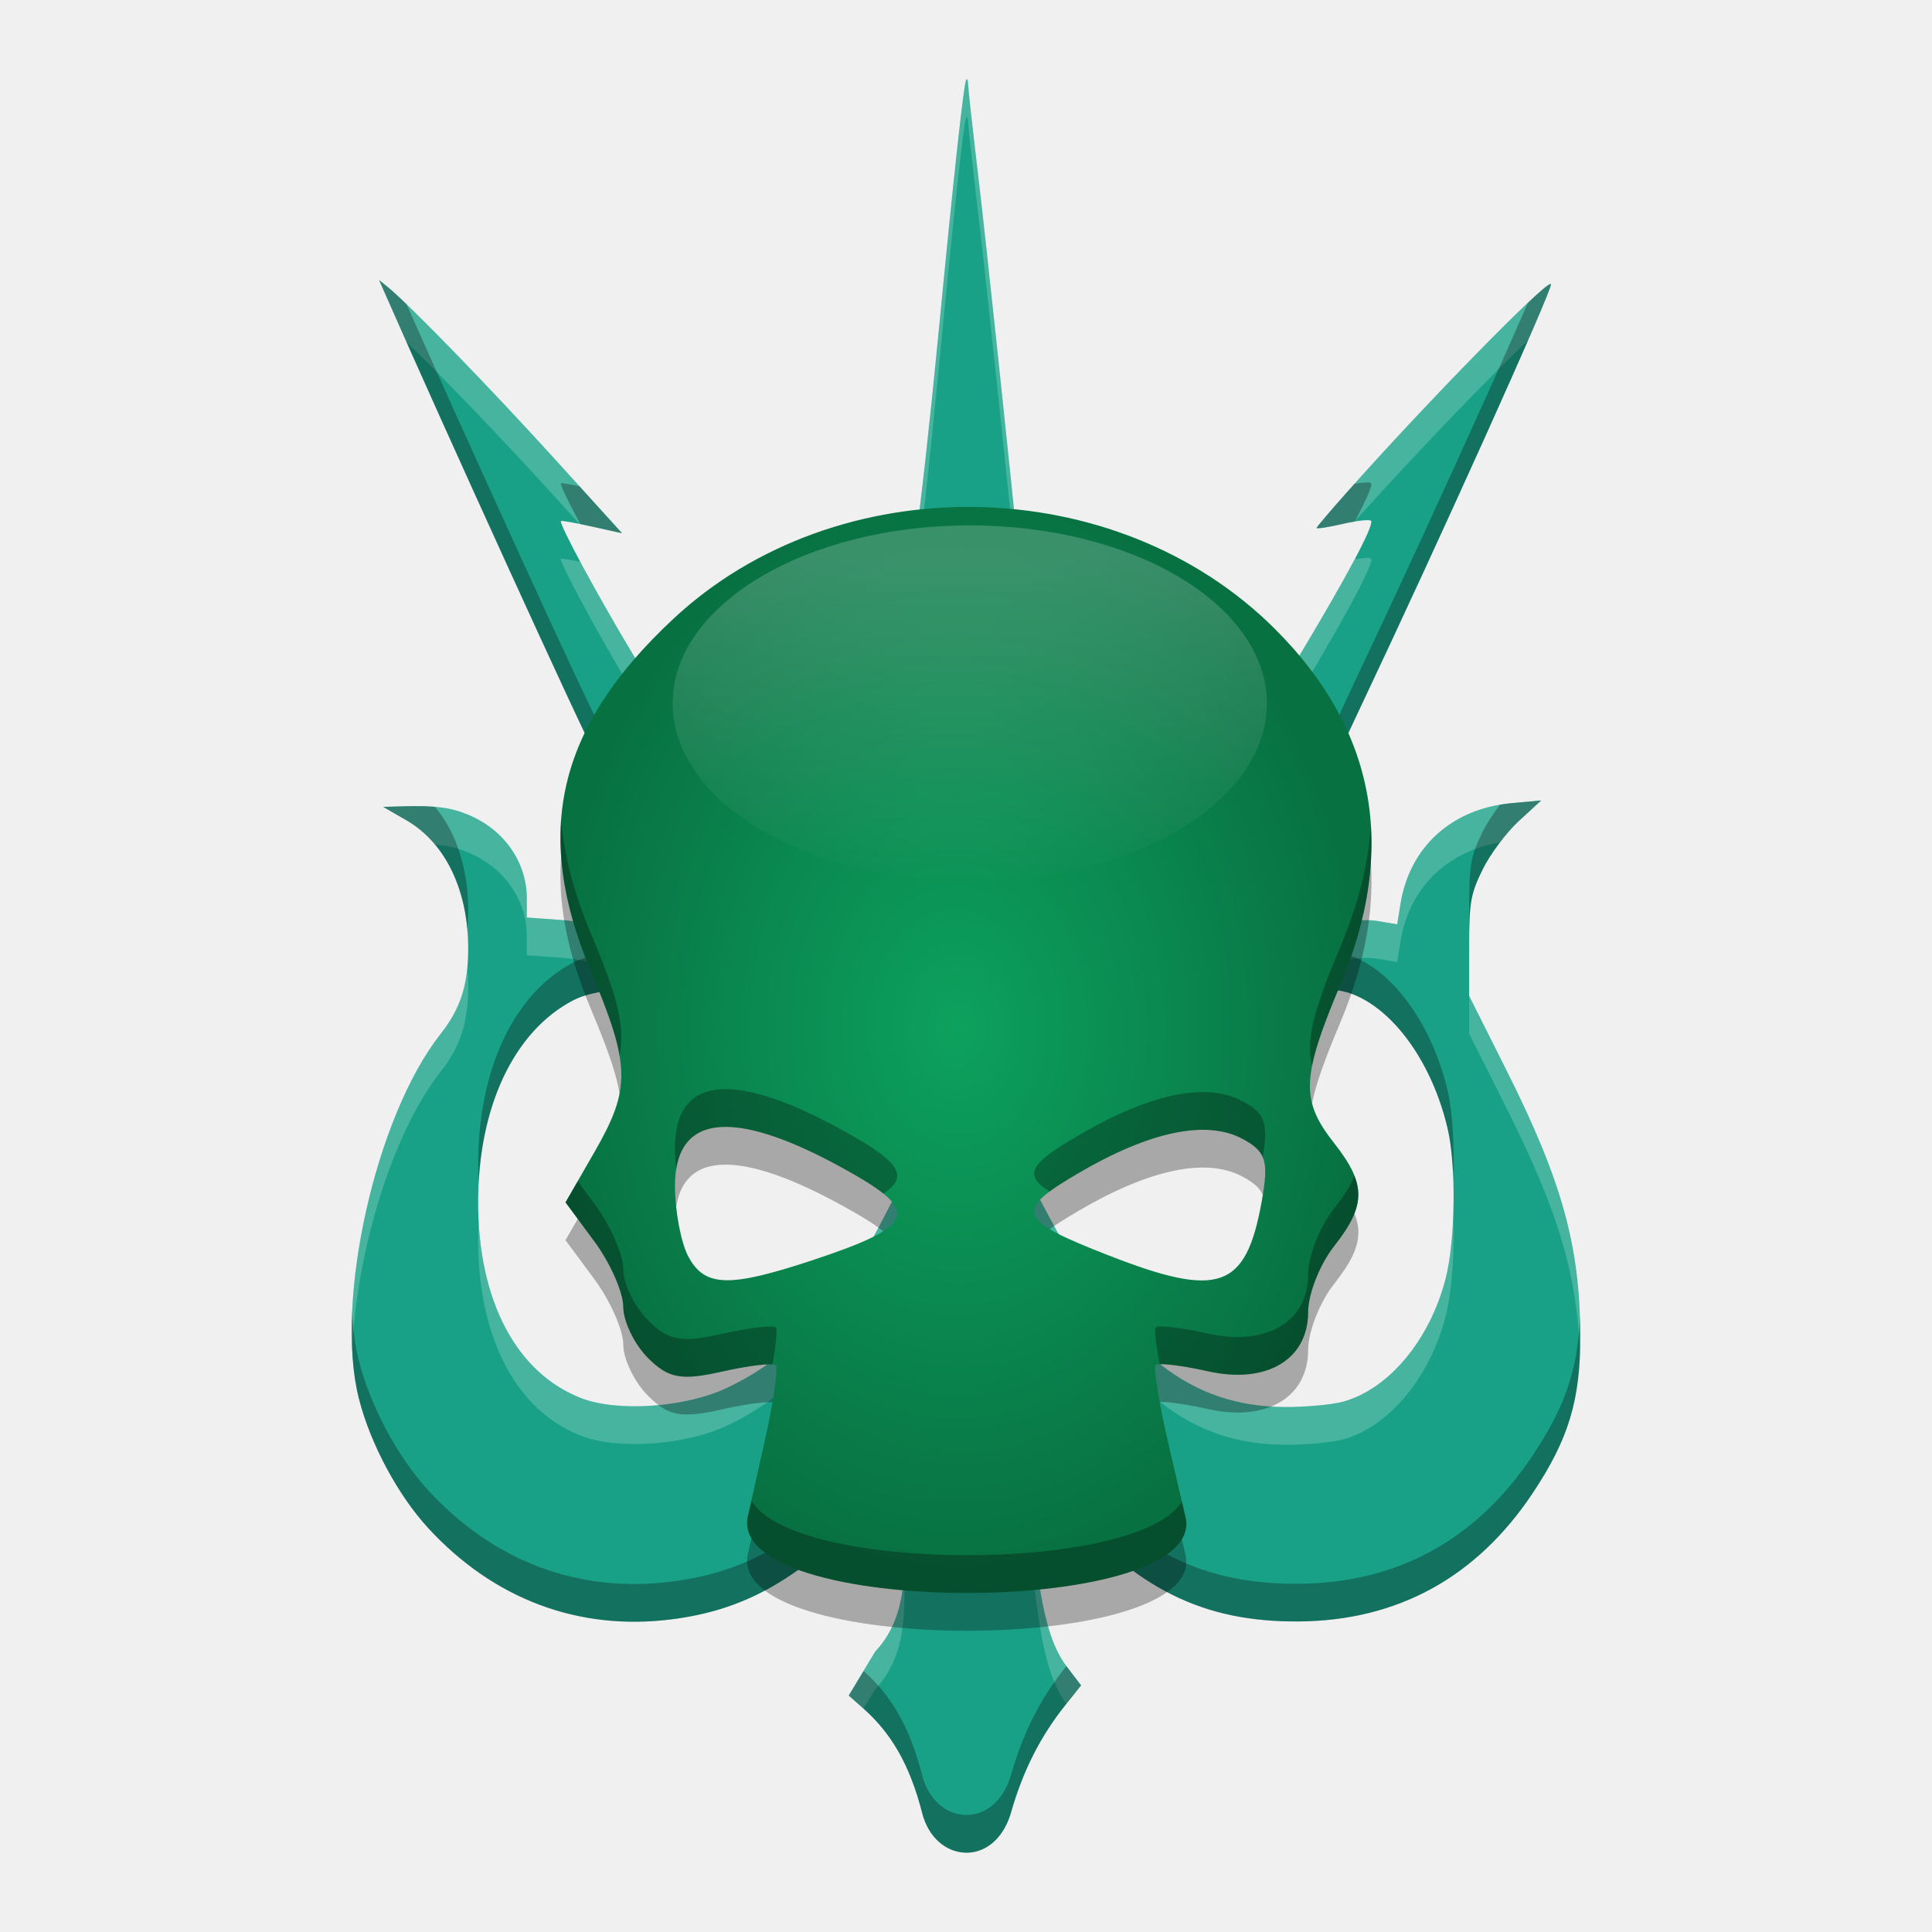
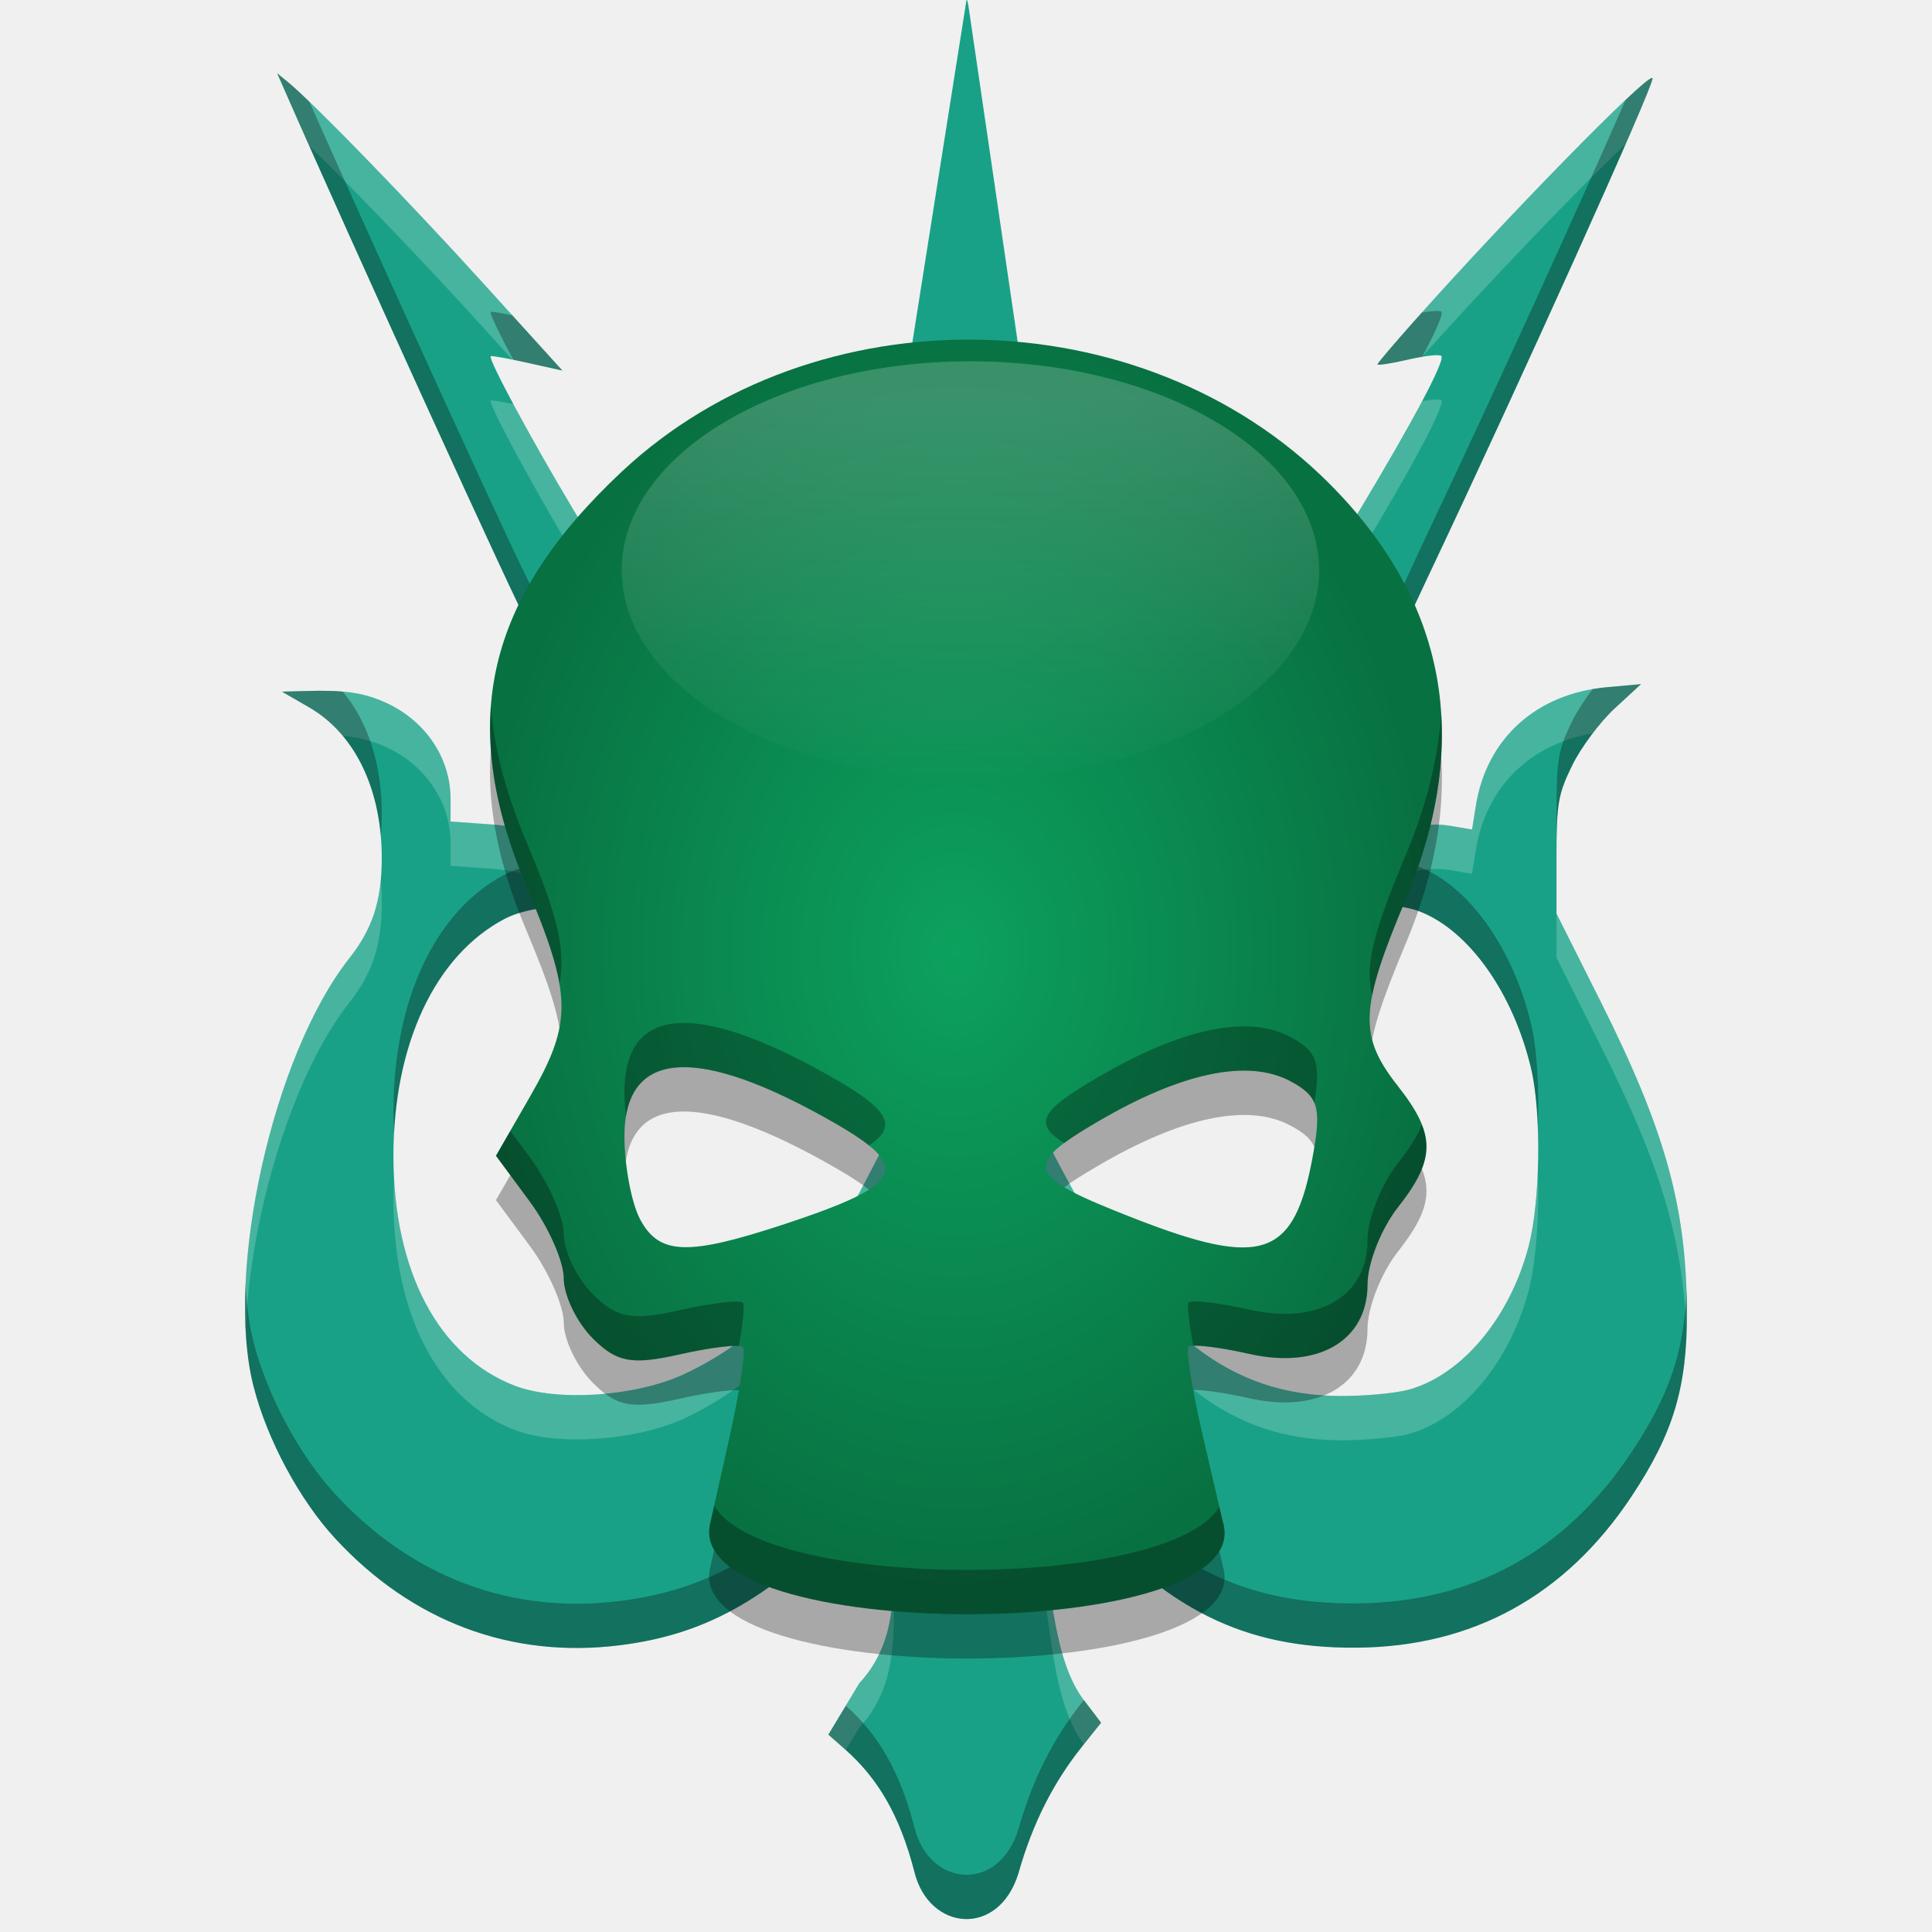
<svg xmlns="http://www.w3.org/2000/svg" width="512" height="512" version="1.1" viewBox="0 0 135.47 135.47">
  <defs>
-     <radialGradient id="a" cx="865.04" cy="108.8" r="28.436" gradientTransform="matrix(1 0 0 1.339 -797.96 -73.592)" gradientUnits="userSpaceOnUse">
+     <radialGradient id="a" cx="865.04" cy="108.8" r="28.436" gradientTransform="matrix(1.1736 0 0 1.5715 -948.25 -104.27)" gradientUnits="userSpaceOnUse">
      <stop stop-color="#0ca15e" offset="0" />
      <stop stop-color="#087142" offset="1" />
    </radialGradient>
-     <linearGradient id="b" x1="935.39" x2="935.39" y1="-51.138" y2="141.69" gradientTransform="matrix(.20004 0 0 .11982 -119.48 45.126)" gradientUnits="userSpaceOnUse">
+     <linearGradient id="b" x1="935.39" x2="935.39" y1="-51.138" y2="141.69" gradientTransform="matrix(.23477 0 0 .14062 -151.98 35.06)" gradientUnits="userSpaceOnUse">
      <stop stop-color="#fff" offset="0" />
      <stop stop-color="#fff" stop-opacity="0" offset="1" />
    </linearGradient>
  </defs>
-   <path d="m67.806 5.56c-0.013-0.008-0.03-0.004-0.046 0.012-0.17 0.17-0.869 6.552-1.983 18.106-0.537 5.565-1.232 11.827-1.544 13.914-0.729 4.865-0.712 5.685 0.162 7.729 0.396 0.928 1.156 2.871 1.688 4.319 1.207 3.284 1.491 3.827 1.829 3.49 0.144-0.144 0.89-1.766 1.658-3.604 2.097-5.022 2.338-5.879 2.156-7.686-1.091-10.832-2.592-24.968-3.15-29.656-0.384-3.23-0.698-6.066-0.698-6.301 0-0.176-0.029-0.299-0.071-0.322zm-41.224 14.073 0.342 0.781c4.162 9.499 14.231 31.575 14.813 32.477 0.143 0.222 1.015 0.093 3.081-0.461l2.881-0.772-0.425-0.832c-0.233-0.458-1.609-2.807-3.057-5.22-2.401-4.001-5.011-8.849-4.884-9.069 0.028-0.049 1.004 0.124 2.169 0.383l2.117 0.471-4.746-5.234c-4.403-4.856-10.162-10.788-11.654-12.004zm82.142 0.277c-0.533-0.012-8.644 8.27-14.248 14.57-1.163 1.307-2.133 2.447-2.156 2.533-0.023 0.086 0.799-0.038 1.826-0.276 1.027-0.238 1.925-0.332 1.996-0.208 0.192 0.332-1.656 3.815-4.864 9.164-1.564 2.608-2.906 4.972-2.981 5.252-0.125 0.467 0.104 0.575 2.713 1.274 1.568 0.42 2.878 0.673 2.91 0.562 0.032-0.111 0.664-1.481 1.404-3.044 5.584-11.793 13.46-29.271 13.428-29.799-1e-3 -0.018-0.012-0.027-0.028-0.027zm-0.659 36.217-2.042 0.185c-4.217 0.382-7.183 3.066-7.825 7.08l-0.226 1.42-1.306-0.22c-2.803-0.474-6.701 1.542-8.299 4.293-0.64 1.101-0.64 1.115 0 0.842 1.403-0.599 4.915-0.614 6.45-0.027 2.958 1.13 5.614 4.87 6.684 9.41 0.622 2.64 0.55 7.907-0.146 10.586-1.105 4.257-3.963 7.688-7.146 8.579-0.79 0.221-2.666 0.394-4.168 0.383-6.462-0.046-11.102-3.62-15.872-12.227-0.943-1.702-1.714-3.199-1.714-3.329l-9.188-0.236-1.551 2.988c-3.065 5.904-6.335 9.387-10.774 11.478-2.877 1.355-7.606 1.69-10.152 0.717-4.573-1.747-7.264-6.84-7.264-13.754 0-6.663 2.502-11.98 6.659-14.152 1.429-0.747 4.174-0.977 6.217-0.521 0.941 0.21 1.065 0.163 0.888-0.341-0.889-2.529-4.189-4.506-7.972-4.777l-2.377-0.17v-1.331c0-2.547-1.59-4.825-4.097-5.868-1.253-0.521-2.337-0.661-4.61-0.597l-1.366 0.039 1.62 0.936c2.768 1.599 4.371 4.962 4.341 9.108-0.017 2.49-0.562 4.137-1.941 5.888-4.55 5.773-7.454 18.751-5.722 25.565 0.805 3.168 2.744 6.781 4.88 9.095 4.58 4.962 10.504 7.188 16.984 6.384 5.063-0.629 8.75-2.664 13.61-7.517 1.672-1.669 3.088-2.985 3.149-2.924 0.061 0.061-0.046 1.085-0.237 2.276-0.475 2.951 0.744 7.29-2.19 10.429l-1.851 3.073 0.97 0.854c1.967 1.732 3.289 3.913 4.177 7.369 0.882 3.518 5.022 3.908 6.206 0.07 0.859-3.041 2.109-5.462 3.837-7.625l1.103-1.381-1.028-1.351c-1.915-2.515-1.966-7.329-2.692-10.886-0.642-3.141-0.64-4.355 2e-3 -3.316 0.152 0.246 1.18 1.481 2.285 2.742 5.298 6.048 9.963 8.375 16.693 8.327 6.936-0.049 12.483-3.095 16.422-9.02 2.512-3.778 3.338-6.531 3.321-11.052-0.024-6.275-1.294-10.841-5.164-18.553l-2.627-5.236v-3.472c0-3.102 0.1-3.677 0.946-5.398 0.52-1.06 1.656-2.581 2.524-3.381z" fill="#19a187" stroke-width=".341" />
-   <path d="m67.785 5.557c-0.008 0.002-0.016 7e-3 -0.024 0.015-0.169 0.17-0.869 6.552-1.983 18.105-0.537 5.565-1.232 11.827-1.544 13.914-0.483 3.228-0.636 4.674-0.431 5.879 0.085-0.842 0.228-1.877 0.431-3.233 0.313-2.087 1.007-8.349 1.544-13.914 1.115-11.554 1.814-17.936 1.983-18.105 0.016-0.016 0.032-0.02 0.046-0.012 0.042 0.023 0.071 0.146 0.071 0.322 0 0.235 0.314 3.071 0.698 6.301 0.547 4.597 1.998 18.253 3.083 28.997 0.143-0.72 0.138-1.282 0.067-1.987-1.091-10.832-2.592-24.969-3.15-29.656-0.384-3.23-0.698-6.066-0.698-6.301 0-0.176-0.029-0.299-0.071-0.322-0.007-0.004-0.014-0.005-0.022-0.003zm-41.202 14.076 0.342 0.781c0.453 1.035 1.002 2.271 1.576 3.561 2.349 2.256 6.791 6.877 10.374 10.828l1.751 1.932c0.271 0.055 0.565 0.116 0.877 0.186l2.117 0.471-4.745-5.234c-4.403-4.856-10.162-10.788-11.654-12.004zm82.142 0.278c-0.533-0.012-8.644 8.27-14.248 14.57-1.163 1.307-2.133 2.446-2.156 2.533-0.023 0.086 0.799-0.038 1.826-0.276 0.296-0.069 0.572-0.121 0.83-0.164 4.186-4.672 9.53-10.223 12.165-12.705 0.986-2.261 1.62-3.784 1.611-3.93 0-0.018-0.012-0.026-0.028-0.027zm-12.78 19.211c-0.201-0.009-0.547 0.028-0.953 0.095-0.839 1.582-2.105 3.793-3.714 6.476-1.564 2.608-2.905 4.972-2.981 5.252-0.088 0.329 0.019 0.484 0.992 0.789 0.534-0.939 1.232-2.133 1.988-3.395 3.208-5.349 5.056-8.831 4.864-9.164-0.018-0.031-0.087-0.048-0.197-0.053zm-56.557 0.054c-0.032-5.3e-4 -0.05 0.002-0.054 0.008-0.127 0.22 2.484 5.068 4.885 9.069 0.844 1.407 1.633 2.744 2.216 3.745l1.265-0.339-0.425-0.832c-0.233-0.458-1.609-2.807-3.057-5.22-1.265-2.109-2.578-4.435-3.528-6.213-0.646-0.131-1.143-0.216-1.303-0.219zm68.677 16.952-2.042 0.184c-4.217 0.382-7.184 3.067-7.825 7.08l-0.226 1.42-1.306-0.22c-2.803-0.474-6.701 1.542-8.299 4.292-0.64 1.101-0.64 1.115 0 0.842 0.465-0.198 1.164-0.331 1.943-0.401 1.874-1.52 4.384-2.421 6.356-2.088l1.306 0.22 0.226-1.42c0.598-3.739 3.215-6.323 6.979-6.969 0.435-0.573 0.902-1.111 1.31-1.487zm-79.031 0.398c-0.25 0.001-0.515 0.006-0.799 0.014l-1.366 0.039 1.621 0.936c0.763 0.441 1.433 1.019 2.009 1.707 0.911 0.077 1.601 0.25 2.346 0.56 2.507 1.043 4.097 3.321 4.097 5.868v1.331l2.377 0.17c2.423 0.173 4.644 1.049 6.164 2.319 0.317 0.038 0.626 0.087 0.92 0.153 0.941 0.21 1.065 0.163 0.888-0.341-0.889-2.529-4.188-4.506-7.972-4.776l-2.377-0.17v-1.331c0-2.547-1.591-4.825-4.097-5.868-1.096-0.456-2.063-0.62-3.811-0.611zm3.737 11.311c-0.172 1.844-0.741 3.225-1.883 4.674-3.866 4.906-6.543 15.014-6.197 22.122 0.306-6.79 2.79-15.153 6.197-19.476 1.379-1.75 1.924-3.398 1.942-5.888 0.003-0.489-0.017-0.966-0.058-1.432zm70.246 1.997v2.646l2.627 5.236c3.598 7.172 4.947 11.624 5.138 17.259 0.018-0.435 0.028-0.882 0.026-1.352-0.024-6.275-1.295-10.841-5.164-18.553zm-39.749 13.032-1.551 2.988c-3.065 5.904-6.335 9.387-10.774 11.478-2.877 1.355-7.606 1.69-10.152 0.717-4.276-1.633-6.905-6.192-7.229-12.429-0.022 0.434-0.034 0.874-0.034 1.321 0 6.914 2.69 12.007 7.263 13.754 2.546 0.972 7.275 0.638 10.152-0.717 4.439-2.091 7.709-5.575 10.774-11.478l1.551-2.988 9.188 0.237c0 0.13 0.771 1.627 1.714 3.329 4.77 8.607 9.41 12.18 15.872 12.227 1.502 0.011 3.377-0.162 4.168-0.383 3.183-0.891 6.041-4.323 7.146-8.58 0.454-1.747 0.64-4.593 0.544-7.096-0.064 1.685-0.246 3.304-0.544 4.45-1.105 4.257-3.963 7.689-7.146 8.58-0.79 0.221-2.665 0.394-4.168 0.383-6.462-0.046-11.102-3.62-15.872-12.227-0.943-1.702-1.714-3.199-1.714-3.329zm8.457 22.045c-0.241 0.05-0.122 1.322 0.36 3.678 0.726 3.555 0.778 8.366 2.689 10.882l1.032-1.291-1.028-1.351c-1.915-2.515-1.966-7.329-2.692-10.886-0.068-0.332-0.125-0.63-0.178-0.919-0.073-0.082-0.135-0.123-0.181-0.113zm-7.934 0.849c-0.016-0.016-0.13 0.069-0.31 0.221-0.262 2.918 0.626 6.903-2.118 9.839l-1.851 3.073 0.969 0.854c0.024 0.021 0.047 0.043 0.071 0.065l0.81-1.345c2.934-3.139 1.714-7.478 2.189-10.429 0.192-1.192 0.299-2.216 0.238-2.277z" fill="#fff" opacity=".2" stroke-width=".341" />
-   <path d="m26.583 19.633 0.342 0.781c4.162 9.499 14.231 31.575 14.814 32.477 0.143 0.222 1.015 0.092 3.08-0.461l2.881-0.772-0.425-0.832c-0.097-0.191-0.424-0.759-0.84-1.475l-1.616 0.433c-2.066 0.553-2.937 0.683-3.08 0.461-0.519-0.804-8.545-18.367-13.238-28.916-0.538-0.517-1.002-0.95-1.28-1.177zm82.142 0.278c-0.129-3e-3 -0.709 0.488-1.583 1.312-2.577 5.913-7.777 17.339-11.816 25.869-0.74 1.562-1.372 2.932-1.404 3.044-0.032 0.111-1.342-0.142-2.91-0.562-0.77-0.206-1.314-0.358-1.721-0.486-0.57 1.002-0.953 1.712-0.992 1.857-0.125 0.467 0.104 0.575 2.713 1.274 1.568 0.42 2.878 0.673 2.91 0.562 0.032-0.111 0.664-1.482 1.404-3.044 5.584-11.793 13.459-29.271 13.428-29.8 0-0.018-0.012-0.026-0.028-0.027zm-12.78 13.919c-0.204-0.009-0.555 0.028-0.968 0.097-0.163 0.182-0.34 0.375-0.5 0.554-1.163 1.307-2.133 2.446-2.156 2.533-0.023 0.086 0.799-0.038 1.826-0.276 0.302-0.07 0.583-0.123 0.845-0.166 0.834-1.572 1.246-2.522 1.15-2.688-0.018-0.031-0.087-0.048-0.197-0.053zm-56.557 0.054c-0.032-5.29e-4 -0.05 0.002-0.054 0.008-0.06 0.104 0.504 1.261 1.357 2.856 0.252 0.051 0.526 0.109 0.812 0.173l2.117 0.471-2.994-3.303c-0.611-0.123-1.084-0.203-1.238-0.206zm24.415 6.941c-0.219 2.177-0.037 3.022 0.593 4.496 0.396 0.928 1.156 2.871 1.688 4.319 1.207 3.284 1.491 3.827 1.829 3.49 0.144-0.144 0.89-1.766 1.658-3.604 2.097-5.022 2.338-5.879 2.156-7.685-0.021-0.209-0.046-0.448-0.067-0.659-0.223 1.125-0.81 2.636-2.089 5.698-0.768 1.838-1.513 3.46-1.658 3.604-0.338 0.338-0.622-0.205-1.829-3.49-0.532-1.448-1.292-3.391-1.688-4.319-0.294-0.688-0.489-1.239-0.593-1.85zm44.263 15.303-2.042 0.184c-0.288 0.026-0.57 0.064-0.846 0.112-0.489 0.644-0.938 1.333-1.214 1.894-0.846 1.721-0.946 2.295-0.946 5.398v2.646c0-3.102 0.1-3.676 0.946-5.398 0.52-1.06 1.656-2.581 2.524-3.381zm-79.031 0.398c-0.25 0.001-0.515 0.006-0.799 0.014l-1.366 0.039 1.621 0.936c2.441 1.41 3.974 4.194 4.282 7.676 0.036-0.383 0.055-0.785 0.058-1.214 0.022-3.004-0.817-5.592-2.331-7.401-0.43-0.037-0.904-0.054-1.464-0.051zm62.508 10.097c-0.42 2e-3 -0.836 0.022-1.232 0.058-0.79 0.641-1.469 1.389-1.943 2.204-0.64 1.101-0.64 1.115 0 0.842 1.403-0.599 4.915-0.614 6.451-0.027 2.958 1.13 5.614 4.87 6.684 9.41 0.216 0.918 0.347 2.156 0.398 3.49 0.086-2.254-0.042-4.625-0.398-6.136-1.07-4.541-3.726-8.281-6.684-9.41-0.768-0.293-2.03-0.437-3.275-0.431zm-47.627 0.122c-1.429 0.022-2.836 0.287-3.729 0.753-4.157 2.172-6.659 7.489-6.659 14.152 0 0.45 0.012 0.891 0.034 1.325 0.309-6.04 2.747-10.805 6.625-12.831 1.429-0.747 4.174-0.977 6.217-0.521 0.941 0.21 1.065 0.163 0.888-0.341-0.32-0.909-0.954-1.745-1.808-2.458-0.509-0.061-1.04-0.087-1.568-0.079zm-19.224 25.243c-0.102 2.277 0.04 4.377 0.475 6.088 0.805 3.168 2.744 6.781 4.88 9.096 4.58 4.962 10.504 7.188 16.985 6.384 5.063-0.629 8.749-2.664 13.61-7.517 1.238-1.236 2.329-2.271 2.84-2.704 0.018-0.202 0.041-0.399 0.072-0.59 0.192-1.192 0.299-2.216 0.238-2.277-0.061-0.061-1.478 1.255-3.15 2.924-4.861 4.853-8.547 6.888-13.61 7.517-6.48 0.805-12.404-1.422-16.985-6.384-2.136-2.314-4.075-5.927-4.88-9.096-0.26-1.023-0.414-2.187-0.475-3.442zm86.091 0.342c-0.15 3.749-1.045 6.315-3.295 9.701-3.939 5.925-9.486 8.971-16.422 9.02-6.73 0.048-11.395-2.28-16.693-8.327-1.105-1.262-2.133-2.496-2.285-2.743-0.574-0.929-0.633-0.044-0.18 2.397 0.053 0.06 0.113 0.139 0.18 0.249 0.152 0.246 1.18 1.481 2.285 2.743 5.298 6.048 9.963 8.375 16.693 8.327 6.936-0.049 12.483-3.095 16.422-9.02 2.512-3.778 3.339-6.531 3.321-11.053-3e-3 -0.44-0.011-0.869-0.026-1.294zm-36.008 24.495-0.072 0.09c-1.728 2.163-2.978 4.584-3.837 7.625-1.184 3.838-5.325 3.448-6.206-0.07-0.878-3.414-2.179-5.583-4.106-7.305l-1.04 1.728 0.969 0.854c1.967 1.732 3.289 3.913 4.177 7.37 0.882 3.518 5.022 3.907 6.206 0.07 0.859-3.041 2.109-5.462 3.837-7.624l1.103-1.381-1.028-1.351c0-2e-3 -0.003-3e-3 -0.003-5e-3z" opacity=".3" stroke-width=".341" />
-   <path d="m83.077 108.82-1.178-5.068c-0.648-2.788-1.035-5.211-0.86-5.386 0.175-0.175 1.813 0.021 3.641 0.431 4.112 0.927 7.046-0.803 7.046-4.156 0-1.264 0.816-3.334 1.812-4.601 2.279-2.897 2.279-4.352 0-7.249-2.352-2.99-2.285-4.614 0.453-11.12 4.01-9.528 2.483-17.844-4.574-24.9-11.15-11.15-30.715-11.475-42.232-0.702-8.132 7.606-9.844 14.963-5.747 24.696 2.781 6.609 2.812 8.205 0.24 12.674l-2.026 3.519 2.026 2.74c1.114 1.507 2.025 3.572 2.025 4.588s0.78 2.629 1.734 3.583c1.435 1.435 2.329 1.6 5.184 0.956 1.898-0.428 3.6-0.628 3.783-0.445 0.183 0.183-0.176 2.607-0.798 5.386l-1.131 5.054c-2.065 7.398 32.89 7.341 30.601 0zm-34.811-18.062c-0.516-0.964-0.938-3.199-0.938-4.966 0-5.221 4.363-5.497 12.557-0.793 4.649 2.669 4.149 3.683-2.978 6.037-5.796 1.914-7.497 1.86-8.641-0.278zm29.491-0.072c-6.475-2.528-6.691-3.111-2.142-5.776 5.003-2.932 8.971-3.763 11.502-2.409 1.661 0.889 1.864 1.55 1.352 4.395-1.107 6.145-2.982 6.808-10.711 3.79z" opacity=".3" stroke-width=".906" />
-   <path d="m83.077 106.17-1.178-5.068c-0.648-2.788-1.035-5.211-0.86-5.386 0.175-0.175 1.813 0.021 3.641 0.431 4.112 0.927 7.046-0.803 7.046-4.156 0-1.264 0.816-3.334 1.812-4.601 2.279-2.897 2.279-4.352 0-7.249-2.352-2.99-2.285-4.614 0.453-11.12 4.01-9.528 2.483-17.844-4.574-24.9-11.15-11.15-30.715-11.475-42.232-0.702-8.132 7.606-9.844 14.963-5.747 24.696 2.781 6.609 2.812 8.205 0.24 12.674l-2.026 3.519 2.026 2.74c1.114 1.507 2.025 3.572 2.025 4.588s0.78 2.629 1.734 3.583c1.435 1.435 2.329 1.6 5.184 0.956 1.898-0.428 3.6-0.628 3.783-0.445 0.183 0.183-0.176 2.607-0.798 5.386l-1.131 5.054c-2.065 7.398 32.89 7.341 30.601 0zm-34.811-18.062c-0.516-0.964-0.938-3.199-0.938-4.966 0-5.221 4.363-5.497 12.557-0.793 4.649 2.669 4.149 3.683-2.978 6.037-5.796 1.914-7.497 1.86-8.641-0.278zm29.491-0.072c-6.475-2.528-6.691-3.111-2.142-5.776 5.003-2.932 8.971-3.763 11.502-2.409 1.661 0.889 1.864 1.55 1.352 4.395-1.107 6.145-2.982 6.808-10.711 3.79z" fill="url(#a)" stroke-width=".906" />
-   <ellipse cx="67.998" cy="49.318" rx="20.832" ry="12.478" fill="url(#b)" opacity=".2" stroke-width=".155" />
-   <path d="m39.351 57.43c-0.255 3.295 0.452 6.8 2.088 10.686 1.084 2.576 1.749 4.39 2.006 5.91 0.418-2.177-0.237-4.353-2.006-8.556-1.205-2.864-1.904-5.521-2.088-8.04zm56.774 0.419c-0.177 2.725-0.887 5.568-2.133 8.528-1.826 4.338-2.462 6.506-1.988 8.355 0.275-1.416 0.93-3.197 1.988-5.709 1.655-3.932 2.364-7.657 2.133-11.173zm-45.182 18.52c-2.383-0.023-3.614 1.355-3.614 4.129 0 0.475 0.032 0.983 0.087 1.491 0.639-4.075 4.932-3.965 12.47 0.362 0.865 0.496 1.55 0.936 2.05 1.337 1.842-1.181 1.019-2.221-2.05-3.983-3.841-2.205-6.84-3.316-8.943-3.336zm33.393 0.207c-2.33 2e-3 -5.281 1.025-8.72 3.041-3.191 1.87-4.025 2.716-2.01 3.927 0.505-0.374 1.175-0.792 2.01-1.281 5.003-2.932 8.971-3.763 11.502-2.409 0.752 0.402 1.202 0.76 1.426 1.292 0.4-2.443 0.137-3.102-1.426-3.938-0.791-0.423-1.722-0.633-2.781-0.632zm10.637 5.868c-0.273 0.689-0.749 1.43-1.435 2.302-0.997 1.267-1.812 3.338-1.812 4.601 0 3.353-2.934 5.083-7.046 4.156-1.828-0.411-3.466-0.606-3.641-0.431-0.111 0.111 0.007 1.139 0.274 2.588 0.561-0.029 1.896 0.158 3.367 0.489 4.112 0.927 7.046-0.803 7.046-4.156 0-1.264 0.816-3.334 1.812-4.601 1.593-2.025 2.068-3.347 1.435-4.947zm-54.464 0.378-0.856 1.488 2.026 2.739c1.114 1.507 2.025 3.571 2.025 4.588s0.78 2.629 1.734 3.583c1.435 1.435 2.33 1.6 5.185 0.956 1.569-0.354 2.991-0.548 3.545-0.503 0.251-1.445 0.355-2.472 0.238-2.588-0.183-0.183-1.885 0.018-3.783 0.445-2.855 0.644-3.75 0.479-5.185-0.956-0.954-0.954-1.734-2.566-1.734-3.583s-0.911-3.082-2.025-4.588zm12.182 22.392-0.214 0.957c-2.065 7.398 32.89 7.341 30.601 0l-0.207-0.892c-3.023 5.035-27.214 5.046-30.18-0.065z" opacity=".3" stroke-width=".906" />
+   <path d="m67.819 0.011-0.054 0.014-4.14 26.193 0.19 9.071 1.981 5.068 2.146 4.095 1.946-4.23 2.53-9.02-4.516-30.814-0.083-0.378zm-48.381 5.13 0.402 0.917c4.885 11.148 16.702 37.057 17.385 38.115 0.168 0.261 1.191 0.109 3.615-0.541l3.381-0.906-0.499-0.976c-0.274-0.537-1.888-3.294-3.587-6.126-2.817-4.695-5.881-10.385-5.732-10.644 0.033-0.058 1.179 0.145 2.545 0.45l2.485 0.553-5.57-6.143c-5.167-5.699-11.926-12.661-13.677-14.088zm96.402 0.325c-0.625-0.014-10.145 9.705-16.722 17.099-1.365 1.534-2.503 2.872-2.53 2.973-0.027 0.101 0.937-0.045 2.143-0.324 1.205-0.28 2.259-0.39 2.343-0.245 0.225 0.39-1.944 4.477-5.709 10.755-1.836 3.061-3.41 5.835-3.498 6.164-0.147 0.548 0.122 0.675 3.185 1.495 1.84 0.493 3.377 0.79 3.415 0.659 0.038-0.131 0.779-1.739 1.647-3.572 6.553-13.84 15.797-34.353 15.759-34.972-9.9e-4 -0.021-0.013-0.031-0.033-0.032zm-0.774 42.505-2.397 0.217c-4.949 0.449-8.431 3.599-9.184 8.309l-0.266 1.666-1.532-0.259c-3.29-0.556-7.865 1.81-9.74 5.038-0.751 1.292-0.751 1.309 0 0.988 1.646-0.703 5.768-0.72 7.57-0.032 3.471 1.326 6.589 5.715 7.844 11.044 0.73 3.098 0.645 9.28-0.171 12.424-1.297 4.996-4.651 9.023-8.386 10.069-0.927 0.26-3.128 0.462-4.892 0.45-7.584-0.055-13.029-4.249-18.627-14.35-1.107-1.997-2.011-3.755-2.011-3.907l-10.783-0.277-1.821 3.506c-3.597 6.929-7.435 11.017-12.644 13.471-3.377 1.591-8.927 1.983-11.914 0.842-5.367-2.05-8.525-8.027-8.525-16.142 0-7.819 2.936-14.06 7.815-16.609 1.678-0.877 4.899-1.147 7.296-0.611 1.104 0.247 1.25 0.191 1.042-0.4-1.044-2.968-4.916-5.288-9.356-5.606l-2.79-0.199v-1.562c0-2.989-1.866-5.662-4.808-6.887-1.47-0.612-2.743-0.776-5.41-0.7l-1.603 0.046 1.901 1.098c3.248 1.877 5.129 5.823 5.094 10.689-0.02 2.922-0.659 4.856-2.278 6.91-5.339 6.775-8.748 22.006-6.716 30.003 0.945 3.718 3.22 7.958 5.727 10.674 5.375 5.823 12.328 8.436 19.933 7.492 5.942-0.738 10.269-3.127 15.973-8.822 1.962-1.959 3.625-3.503 3.696-3.432 0.072 0.071-0.054 1.274-0.279 2.672-0.558 3.463 0.873 8.556-2.57 12.24l-2.172 3.606 1.138 1.002c2.308 2.033 3.86 4.592 4.902 8.649 1.035 4.129 5.894 4.586 7.284 0.082 1.008-3.569 2.475-6.41 4.503-8.948l1.295-1.62-1.207-1.585c-2.247-2.952-2.307-8.601-3.16-12.776-0.753-3.686-0.751-5.111 0.002-3.892 0.179 0.289 1.385 1.738 2.682 3.219 6.217 7.098 11.693 9.829 19.591 9.773 8.14-0.058 14.65-3.633 19.273-10.586 2.948-4.434 3.918-7.665 3.898-12.971-0.028-7.364-1.519-12.723-6.06-21.774l-3.083-6.146v-4.074c0-3.641 0.118-4.315 1.11-6.335 0.611-1.243 1.943-3.029 2.962-3.968z" fill="#19a187" stroke-width=".341" />
+   <path d="m19.439 5.141 0.401 0.917c0.532 1.215 1.176 2.666 1.849 4.179 2.757 2.648 7.97 8.071 12.175 12.708l2.055 2.267c0.318 0.064 0.663 0.137 1.03 0.218l2.484 0.552-5.569-6.143c-5.167-5.699-11.926-12.661-13.677-14.088zm96.402 0.326c-0.625-0.015-10.145 9.705-16.722 17.099-1.365 1.534-2.503 2.871-2.53 2.972-0.027 0.101 0.937-0.045 2.143-0.324 0.347-0.081 0.671-0.142 0.974-0.193 4.912-5.483 11.185-11.998 14.277-14.911 1.157-2.654 1.901-4.441 1.891-4.613 0-0.021-0.014-0.031-0.033-0.032zm-14.999 22.546c-0.236-0.01-0.642 0.033-1.118 0.112-0.985 1.856-2.471 4.452-4.359 7.6-1.836 3.061-3.41 5.835-3.498 6.164-0.103 0.387 0.022 0.568 1.164 0.925 0.627-1.102 1.445-2.503 2.334-3.985 3.765-6.278 5.934-10.365 5.709-10.755-0.021-0.036-0.102-0.057-0.232-0.062zm-66.376 0.063c-0.037-6.22e-4 -0.059 0.003-0.063 0.01-0.149 0.258 2.915 5.948 5.732 10.644 0.991 1.651 1.917 3.22 2.601 4.395l1.485-0.398-0.499-0.976c-0.274-0.537-1.888-3.294-3.587-6.126-1.485-2.475-3.025-5.205-4.141-7.292-0.758-0.154-1.342-0.253-1.529-0.257zm80.6 19.895-2.397 0.217c-4.949 0.449-8.431 3.599-9.184 8.309l-0.266 1.666-1.533-0.258c-3.29-0.556-7.865 1.81-9.74 5.037-0.751 1.292-0.751 1.309 0 0.989 0.546-0.233 1.366-0.388 2.28-0.47 2.199-1.784 5.145-2.842 7.46-2.451l1.533 0.258 0.266-1.666c0.702-4.388 3.773-7.421 8.191-8.178 0.511-0.672 1.059-1.304 1.538-1.745zm-92.751 0.467c-0.293 0.002-0.605 0.008-0.938 0.017l-1.603 0.045 1.902 1.098c0.895 0.517 1.682 1.196 2.358 2.004 1.069 0.091 1.879 0.294 2.753 0.657 2.942 1.224 4.809 3.898 4.809 6.887v1.562l2.79 0.199c2.844 0.203 5.45 1.231 7.234 2.721 0.372 0.044 0.735 0.102 1.079 0.18 1.104 0.247 1.25 0.191 1.042-0.4-1.044-2.968-4.915-5.288-9.355-5.606l-2.79-0.2v-1.562c0-2.989-1.867-5.662-4.809-6.887-1.286-0.535-2.421-0.728-4.472-0.717zm4.386 13.275c-0.202 2.165-0.87 3.785-2.21 5.486-4.538 5.758-7.679 17.621-7.273 25.963 0.359-7.969 3.275-17.784 7.273-22.857 1.619-2.054 2.258-3.988 2.279-6.91 0.004-0.574-0.02-1.134-0.069-1.681zm82.441 2.344v3.105l3.083 6.146c4.223 8.418 5.806 13.642 6.03 20.255 0.021-0.51 0.032-1.035 0.03-1.587-0.028-7.364-1.52-12.723-6.061-21.774zm-46.65 15.294-1.821 3.507c-3.597 6.929-7.434 11.017-12.644 13.471-3.377 1.591-8.927 1.983-11.914 0.842-5.018-1.916-8.104-7.266-8.484-14.587-0.026 0.509-0.04 1.026-0.04 1.55 0 8.115 3.157 14.091 8.524 16.142 2.988 1.141 8.537 0.749 11.914-0.842 5.21-2.454 9.047-6.542 12.644-13.471l1.821-3.507 10.783 0.278c0 0.152 0.905 1.91 2.012 3.907 5.599 10.101 11.043 14.295 18.627 14.35 1.763 0.013 3.964-0.19 4.891-0.449 3.736-1.046 7.09-5.073 8.386-10.069 0.532-2.05 0.751-5.391 0.638-8.328-0.075 1.977-0.289 3.878-0.638 5.222-1.297 4.996-4.651 9.023-8.386 10.069-0.927 0.26-3.128 0.462-4.891 0.449-7.584-0.055-13.029-4.249-18.627-14.35-1.107-1.997-2.012-3.755-2.012-3.907zm9.926 25.872c-0.283 0.059-0.143 1.552 0.422 4.316 0.852 4.172 0.913 9.818 3.156 12.771l1.211-1.515-1.207-1.585c-2.247-2.952-2.307-8.602-3.16-12.776-0.08-0.39-0.146-0.74-0.209-1.078-0.086-0.096-0.158-0.144-0.213-0.133zm-9.312 0.996c-0.019-0.018-0.153 0.081-0.363 0.259-0.308 3.425 0.735 8.101-2.485 11.547l-2.172 3.606 1.138 1.002c0.028 0.025 0.055 0.051 0.083 0.076l0.951-1.579c3.443-3.684 2.012-8.776 2.57-12.24 0.225-1.398 0.351-2.601 0.279-2.672z" fill="#fff" opacity=".2" stroke-width=".373" />
+   <path d="m19.439 5.141 0.401 0.917c4.885 11.148 16.702 37.057 17.386 38.115 0.168 0.261 1.191 0.109 3.615-0.541l3.381-0.906-0.499-0.976c-0.114-0.224-0.497-0.891-0.986-1.731l-1.896 0.508c-2.424 0.65-3.447 0.802-3.615 0.541-0.609-0.944-10.029-21.556-15.536-33.936-0.632-0.607-1.177-1.115-1.503-1.381zm96.402 0.326c-0.151-0.004-0.832 0.573-1.858 1.539-3.025 6.939-9.127 20.349-13.867 30.36-0.868 1.833-1.61 3.442-1.648 3.572-0.038 0.131-1.575-0.166-3.415-0.659-0.904-0.242-1.542-0.42-2.02-0.57-0.669 1.175-1.119 2.01-1.164 2.18-0.147 0.548 0.122 0.675 3.185 1.496 1.84 0.493 3.377 0.79 3.415 0.659 0.038-0.131 0.78-1.739 1.648-3.572 6.553-13.84 15.796-34.353 15.759-34.973 0-0.021-0.014-0.031-0.033-0.032zm-14.999 16.335c-0.239-0.01-0.652 0.033-1.137 0.114-0.191 0.214-0.4 0.44-0.586 0.65-1.365 1.534-2.503 2.871-2.53 2.972-0.027 0.101 0.937-0.045 2.143-0.324 0.355-0.082 0.684-0.145 0.992-0.195 0.979-1.845 1.462-2.96 1.35-3.154-0.021-0.036-0.102-0.057-0.232-0.062zm-66.376 0.063c-0.037-6.21e-4 -0.059 0.003-0.063 0.01-0.07 0.122 0.591 1.48 1.592 3.352 0.296 0.06 0.617 0.128 0.953 0.203l2.484 0.552-3.514-3.876c-0.718-0.145-1.272-0.238-1.452-0.242zm28.654 8.146c-0.257 2.555-0.043 3.546 0.696 5.276 0.465 1.089 1.357 3.369 1.981 5.068 1.416 3.855 1.75 4.492 2.146 4.096 0.169-0.169 1.045-2.073 1.946-4.23 2.461-5.894 2.744-6.899 2.53-9.02-0.025-0.245-0.054-0.525-0.079-0.773-0.262 1.32-0.95 3.093-2.451 6.688-0.901 2.157-1.776 4.061-1.946 4.23-0.396 0.396-0.73-0.241-2.146-4.096-0.624-1.699-1.516-3.98-1.981-5.068-0.345-0.807-0.573-1.454-0.696-2.171zm51.947 17.96-2.397 0.217c-0.338 0.031-0.669 0.075-0.993 0.131-0.574 0.756-1.101 1.565-1.425 2.223-0.992 2.02-1.11 2.694-1.11 6.335v3.105c0-3.641 0.118-4.314 1.11-6.335 0.611-1.243 1.944-3.029 2.963-3.968zm-92.751 0.467c-0.293 0.002-0.605 0.008-0.938 0.017l-1.603 0.045 1.902 1.098c2.865 1.655 4.664 4.922 5.025 9.009 0.042-0.45 0.065-0.922 0.069-1.425 0.025-3.525-0.959-6.563-2.736-8.685-0.504-0.043-1.062-0.063-1.719-0.059zm73.36 11.85c-0.493 0.002-0.981 0.026-1.446 0.068-0.927 0.752-1.724 1.63-2.28 2.587-0.751 1.292-0.751 1.309 0 0.989 1.646-0.703 5.768-0.72 7.571-0.032 3.471 1.326 6.589 5.715 7.844 11.044 0.254 1.077 0.407 2.53 0.467 4.096 0.1-2.646-0.049-5.428-0.467-7.201-1.255-5.329-4.373-9.718-7.844-11.044-0.901-0.344-2.382-0.513-3.844-0.506zm-55.895 0.143c-1.677 0.025-3.328 0.336-4.376 0.884-4.879 2.549-7.815 8.79-7.815 16.609 0 0.528 0.014 1.046 0.04 1.555 0.363-7.089 3.223-12.681 7.775-15.059 1.678-0.877 4.899-1.147 7.296-0.611 1.104 0.247 1.25 0.191 1.042-0.4-0.375-1.067-1.12-2.048-2.121-2.885-0.598-0.071-1.22-0.102-1.84-0.093zm-22.561 29.625c-0.12 2.672 0.047 5.137 0.557 7.145 0.945 3.718 3.22 7.959 5.728 10.675 5.375 5.823 12.328 8.436 19.934 7.492 5.942-0.738 10.268-3.127 15.973-8.822 1.452-1.45 2.733-2.665 3.333-3.173 0.021-0.237 0.048-0.468 0.084-0.692 0.225-1.398 0.351-2.601 0.279-2.672-0.072-0.071-1.735 1.473-3.696 3.432-5.705 5.695-10.031 8.084-15.973 8.822-7.605 0.944-14.557-1.669-19.934-7.492-2.507-2.716-4.782-6.956-5.728-10.675-0.305-1.201-0.486-2.566-0.557-4.04zm101.04 0.401c-0.176 4.4-1.226 7.412-3.868 11.385-4.623 6.954-11.133 10.529-19.273 10.586-7.898 0.056-13.373-2.675-19.591-9.773-1.297-1.481-2.503-2.93-2.682-3.219-0.674-1.091-0.743-0.052-0.212 2.813 0.063 0.07 0.132 0.163 0.212 0.292 0.179 0.289 1.385 1.738 2.682 3.219 6.217 7.098 11.693 9.829 19.591 9.773 8.14-0.058 14.65-3.632 19.273-10.586 2.948-4.434 3.918-7.665 3.898-12.972-3e-3 -0.516-0.013-1.02-0.03-1.519zm-42.259 28.748-0.084 0.106c-2.028 2.538-3.495 5.38-4.503 8.949-1.39 4.504-6.249 4.047-7.284-0.082-1.03-4.007-2.557-6.552-4.819-8.573l-1.221 2.027 1.138 1.002c2.308 2.033 3.86 4.593 4.902 8.649 1.035 4.129 5.894 4.586 7.284 0.082 1.008-3.569 2.475-6.41 4.503-8.948l1.295-1.621-1.207-1.585c0-2e-3 -3e-3 -3e-3 -0.004-5e-3z" opacity=".3" stroke-width=".373" />
+   <path d="m85.741 109.81-1.383-5.948c-0.761-3.271-1.215-6.116-1.01-6.322 0.205-0.205 2.128 0.024 4.273 0.506 4.826 1.088 8.269-0.943 8.269-4.877 0-1.483 0.957-3.913 2.127-5.4 2.674-3.4 2.674-5.107 0-8.507-2.76-3.509-2.682-5.415 0.532-13.051 4.706-11.182 2.914-20.942-5.368-29.223-13.086-13.086-36.047-13.467-49.564-0.824-9.544 8.927-11.553 17.561-6.745 28.983 3.264 7.756 3.3 9.63 0.281 14.874l-2.377 4.13 2.377 3.215c1.307 1.768 2.377 4.192 2.377 5.385 0 1.193 0.916 3.086 2.035 4.205 1.684 1.684 2.734 1.878 6.085 1.122 2.227-0.502 4.225-0.738 4.44-0.523 0.215 0.214-0.207 3.059-0.937 6.322l-1.327 5.931c-2.423 8.682 38.6 8.616 35.914 0zm-40.854-21.198c-0.605-1.131-1.101-3.754-1.101-5.828 0-6.127 5.12-6.451 14.737-0.931 5.456 3.132 4.869 4.322-3.495 7.085-6.802 2.247-8.799 2.183-10.141-0.326zm34.611-0.084c-7.599-2.967-7.852-3.651-2.514-6.779 5.871-3.441 10.529-4.416 13.499-2.827 1.949 1.043 2.188 1.819 1.586 5.158-1.299 7.211-3.499 7.99-12.571 4.448z" opacity=".3" stroke-width=".988" />
+   <path d="m85.741 106.7-1.383-5.948c-0.761-3.271-1.215-6.116-1.01-6.322 0.205-0.205 2.128 0.024 4.273 0.506 4.826 1.088 8.269-0.943 8.269-4.877 0-1.483 0.957-3.913 2.127-5.4 2.674-3.4 2.674-5.107 0-8.507-2.76-3.509-2.682-5.415 0.532-13.051 4.706-11.182 2.914-20.942-5.368-29.223-13.086-13.086-36.047-13.467-49.564-0.824-9.544 8.927-11.553 17.561-6.745 28.983 3.264 7.756 3.3 9.63 0.281 14.874l-2.377 4.13 2.377 3.215c1.307 1.768 2.377 4.192 2.377 5.385 0 1.193 0.916 3.086 2.035 4.205 1.684 1.684 2.734 1.878 6.085 1.122 2.227-0.502 4.225-0.738 4.44-0.523 0.215 0.214-0.207 3.059-0.937 6.322l-1.327 5.931c-2.423 8.682 38.6 8.616 35.914 0zm-40.854-21.198c-0.605-1.131-1.101-3.754-1.101-5.828 0-6.127 5.12-6.451 14.737-0.931 5.456 3.132 4.869 4.322-3.495 7.085-6.802 2.247-8.799 2.183-10.141-0.326zm34.611-0.084c-7.599-2.967-7.852-3.651-2.514-6.779 5.871-3.441 10.529-4.416 13.499-2.827 1.949 1.043 2.188 1.819 1.586 5.158-1.299 7.211-3.499 7.99-12.571 4.448z" fill="url(#a)" stroke-width=".906" />
+   <ellipse cx="68.044" cy="39.979" rx="24.449" ry="14.644" fill="url(#b)" opacity=".2" stroke-width=".169" />
+   <path d="m34.424 49.5c-0.299 3.867 0.531 7.981 2.45 12.541 1.273 3.024 2.052 5.152 2.354 6.936 0.491-2.554-0.278-5.108-2.354-10.041-1.415-3.361-2.234-6.479-2.45-9.436zm66.63 0.491c-0.208 3.198-1.041 6.534-2.503 10.008-2.143 5.092-2.89 7.635-2.333 9.806 0.323-1.662 1.091-3.752 2.333-6.7 1.942-4.615 2.774-8.987 2.503-13.113zm-53.026 21.735c-2.797-0.027-4.242 1.591-4.242 4.846 0 0.557 0.038 1.153 0.102 1.75 0.75-4.782 5.788-4.654 14.635 0.425 1.015 0.583 1.82 1.098 2.405 1.569 2.162-1.386 1.196-2.607-2.405-4.674-4.508-2.588-8.027-3.891-10.495-3.915zm39.19 0.243c-2.735 0.002-6.198 1.203-10.234 3.568-3.745 2.195-4.724 3.188-2.359 4.609 0.592-0.439 1.38-0.929 2.359-1.504 5.871-3.441 10.529-4.416 13.499-2.827 0.882 0.472 1.411 0.892 1.673 1.517 0.47-2.868 0.161-3.64-1.673-4.622-0.928-0.497-2.021-0.743-3.264-0.742zm12.484 6.887c-0.32 0.809-0.879 1.678-1.683 2.701-1.17 1.487-2.127 3.917-2.127 5.4 0 3.934-3.444 5.966-8.269 4.877-2.145-0.482-4.068-0.712-4.273-0.506-0.131 0.131 0.008 1.337 0.321 3.038 0.659-0.035 2.225 0.186 3.952 0.574 4.826 1.088 8.269-0.943 8.269-4.877 0-1.483 0.957-3.913 2.127-5.4 1.869-2.377 2.428-3.928 1.683-5.806zm-63.919 0.444-1.005 1.746 2.377 3.215c1.307 1.768 2.377 4.191 2.377 5.385 0 1.193 0.916 3.086 2.035 4.205 1.684 1.684 2.734 1.878 6.085 1.122 1.842-0.415 3.51-0.643 4.16-0.59 0.294-1.696 0.416-2.901 0.28-3.038-0.215-0.215-2.212 0.021-4.439 0.523-3.351 0.756-4.401 0.562-6.085-1.122-1.119-1.119-2.035-3.012-2.035-4.205 0-1.193-1.069-3.617-2.377-5.385zm14.297 26.279-0.252 1.123c-2.423 8.682 38.6 8.616 35.914 0l-0.243-1.047c-3.548 5.91-31.939 5.922-35.419-0.076z" opacity=".3" stroke-width=".988" />
</svg>
